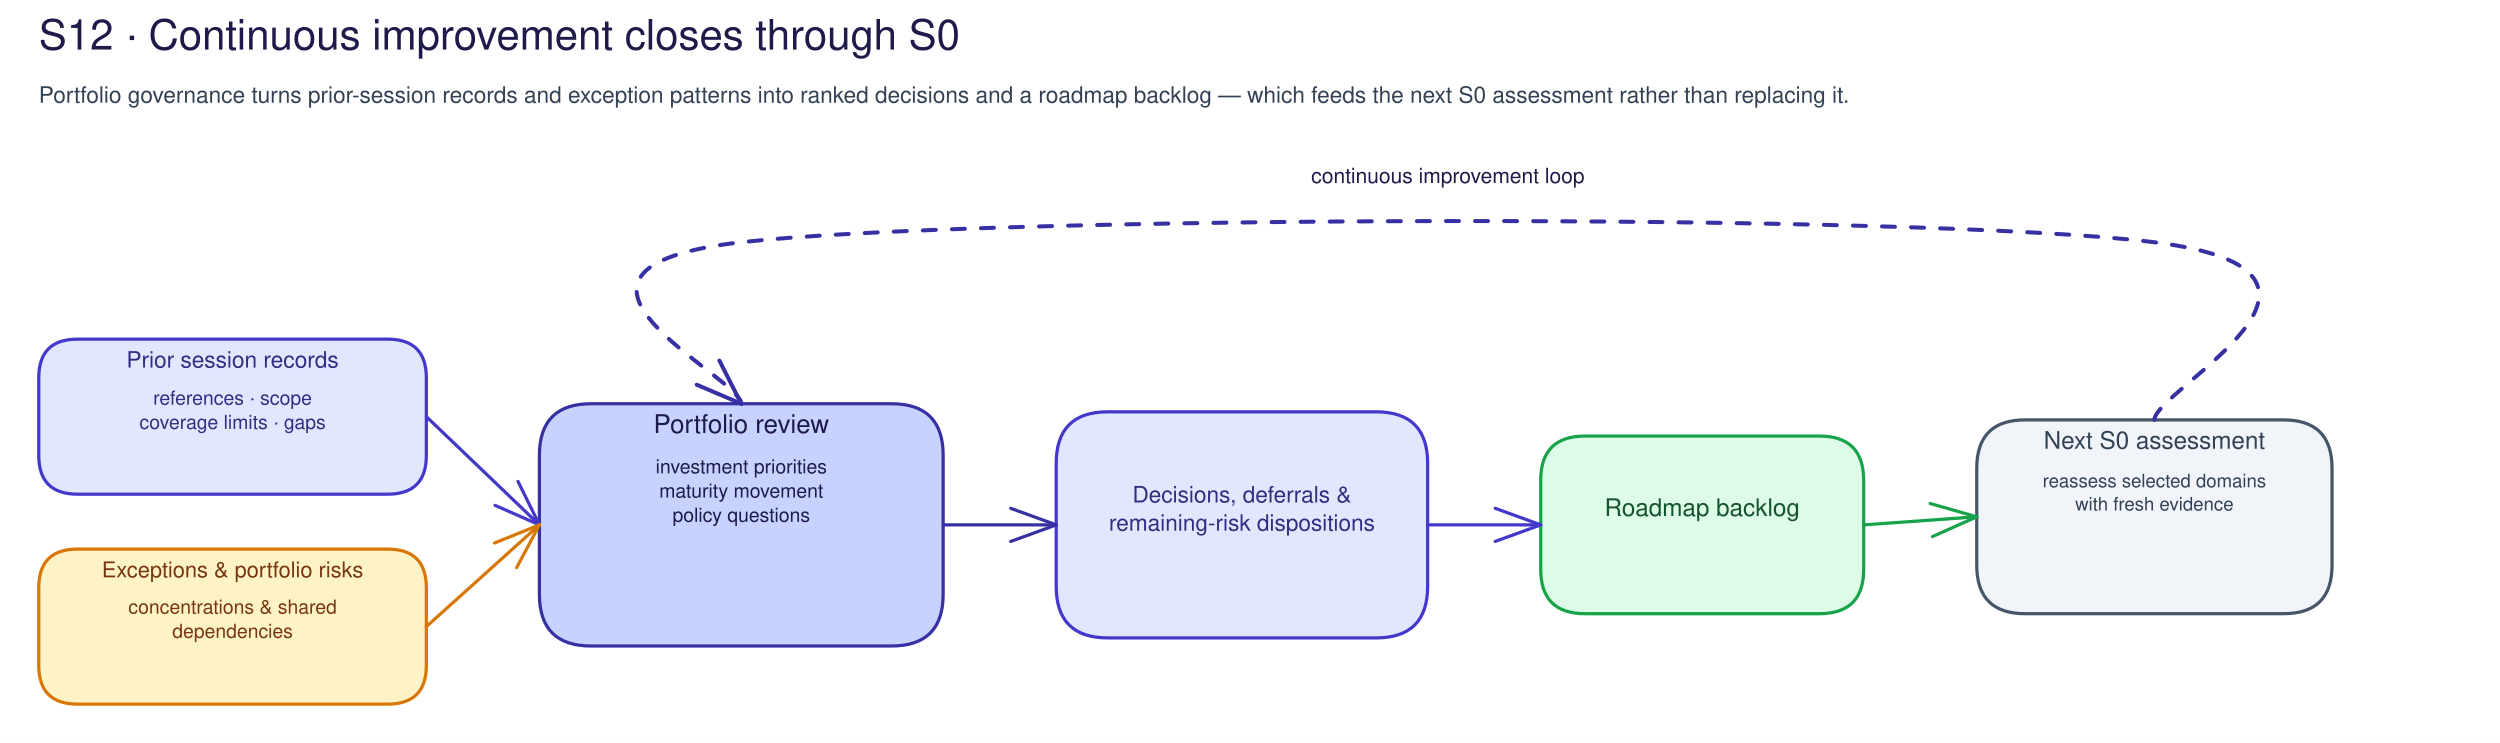
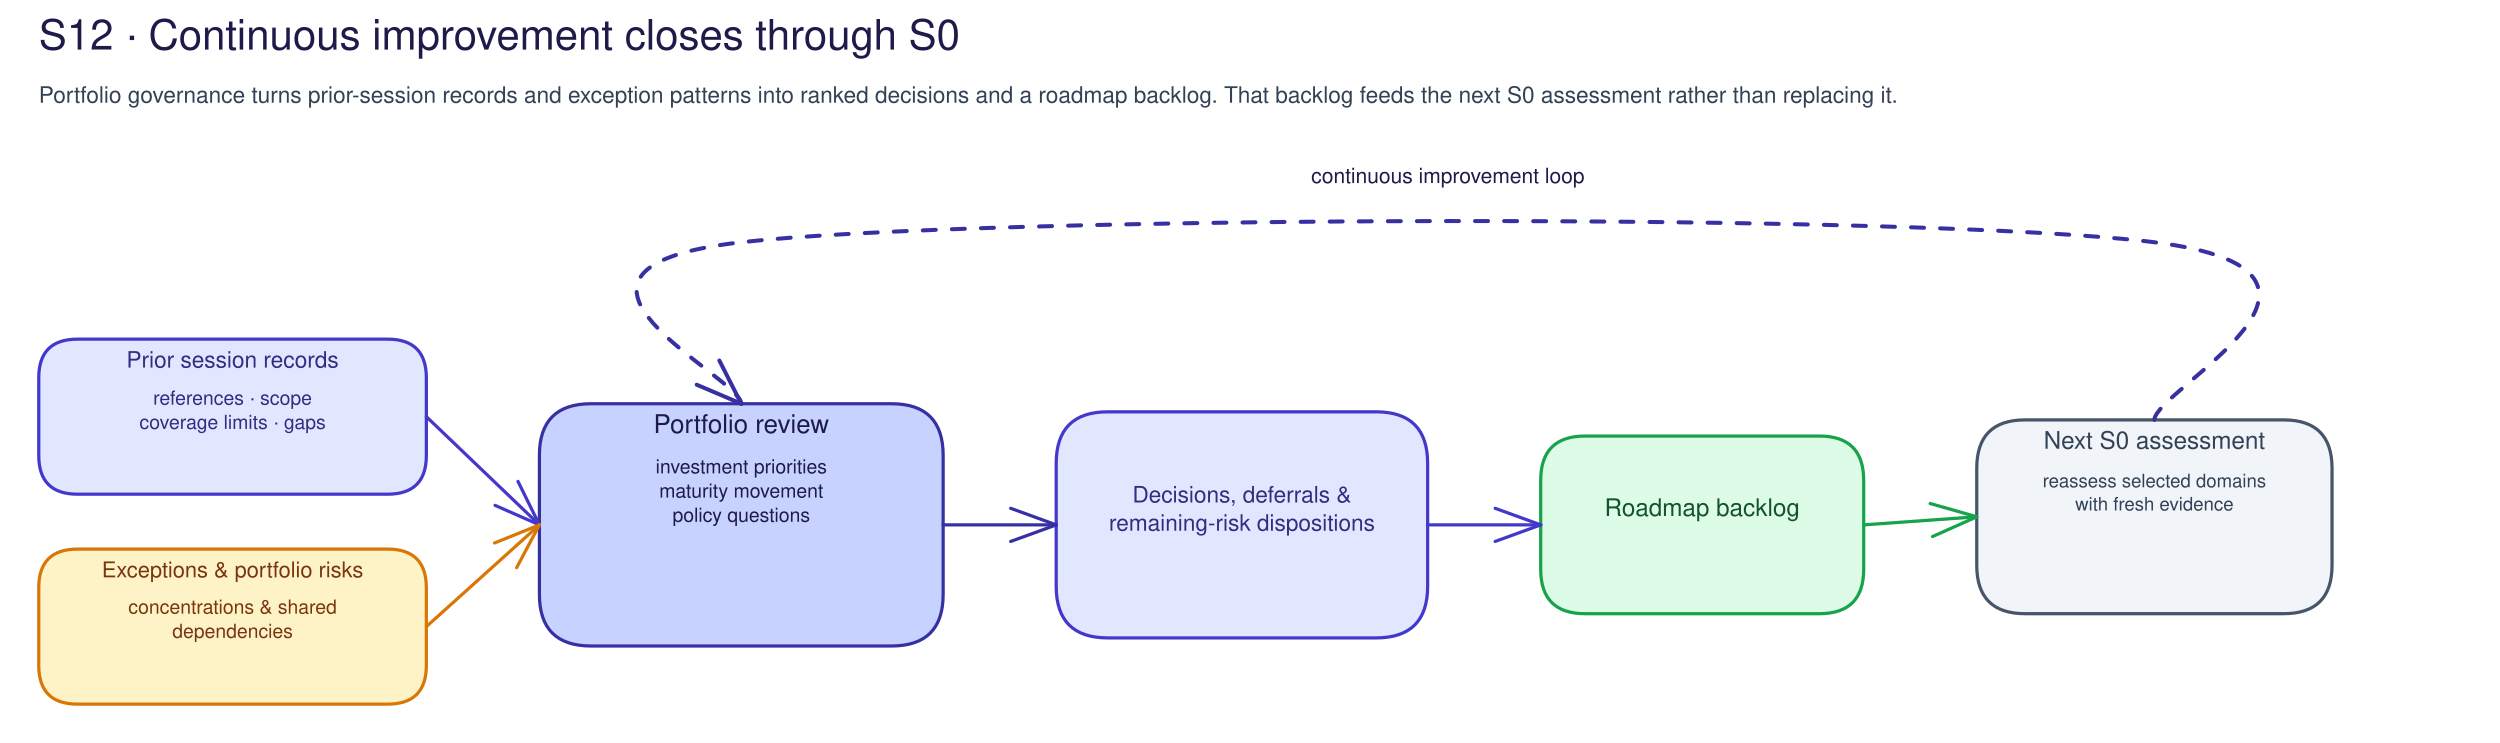
<svg xmlns="http://www.w3.org/2000/svg" version="1.1" viewBox="0 0 1548 460" width="1548" height="460">
  <defs>
    <style class="style-fonts">
      @font-face {
        font-family: "Virgil";
        src: url("https://unpkg.com/@excalidraw/excalidraw@undefined/dist/excalidraw-assets/Virgil.woff2");
      }
      @font-face {
        font-family: "Cascadia";
        src: url("https://unpkg.com/@excalidraw/excalidraw@undefined/dist/excalidraw-assets/Cascadia.woff2");
      }
      @font-face {
        font-family: "Assistant";
        src: url("https://unpkg.com/@excalidraw/excalidraw@undefined/dist/excalidraw-assets/Assistant-Regular.woff2");
      }
    </style>
  </defs>
  <rect x="0" y="0" width="1548" height="460" fill="#ffffff" />
  <g transform="translate(24 24) rotate(0 750 16.25)">
    <text x="0" y="0" font-family="Helvetica, Segoe UI Emoji" font-size="26px" fill="#1e1b4b" text-anchor="start" style="white-space: pre;" direction="ltr" dominant-baseline="text-before-edge">S12 · Continuous improvement closes through S0</text>
  </g>
  <g transform="translate(24 60) rotate(0 750 8.75)">
-     <text x="0" y="0" font-family="Helvetica, Segoe UI Emoji" font-size="14px" fill="#334155" text-anchor="start" style="white-space: pre;" direction="ltr" dominant-baseline="text-before-edge">Portfolio governance turns prior-session records and exception patterns into ranked decisions and a roadmap backlog — which feeds the next S0 assessment rather than replacing it.</text>
+     <text x="0" y="0" font-family="Helvetica, Segoe UI Emoji" font-size="14px" fill="#334155" text-anchor="start" style="white-space: pre;" direction="ltr" dominant-baseline="text-before-edge">Portfolio governance turns prior-session records and exception patterns into ranked decisions and a roadmap backlog. That backlog feeds the next S0 assessment rather than replacing it.</text>
  </g>
  <g stroke-linecap="round" transform="translate(24 210) rotate(0 120 48)">
    <path d="M24 0 C91.59 0, 159.18 0, 216 0 C232 0, 240 8, 240 24 C240 42.43, 240 60.87, 240 72 C240 88, 232 96, 216 96 C161.53 96, 107.06 96, 24 96 C8 96, 0 88, 0 72 C0 60.63, 0 49.26, 0 24 C0 8, 8 0, 24 0" stroke="none" stroke-width="0" fill="#e0e7ff" />
    <path d="M24 0 C66.18 0, 108.36 0, 216 0 M24 0 C63.34 0, 102.68 0, 216 0 M216 0 C232 0, 240 8, 240 24 M216 0 C232 0, 240 8, 240 24 M240 24 C240 37.32, 240 50.65, 240 72 M240 24 C240 38.21, 240 52.42, 240 72 M240 72 C240 88, 232 96, 216 96 M240 72 C240 88, 232 96, 216 96 M216 96 C165.87 96, 115.73 96, 24 96 M216 96 C156.7 96, 97.39 96, 24 96 M24 96 C8 96, 0 88, 0 72 M24 96 C8 96, 0 88, 0 72 M0 72 C0 57.04, 0 42.08, 0 24 M0 72 C0 53.69, 0 35.38, 0 24 M0 24 C0 8, 8 0, 24 0 M0 24 C0 8, 8 0, 24 0" stroke="#4338ca" stroke-width="2" fill="none" />
  </g>
  <g transform="translate(30 224) rotate(0 114 8.75)">
    <text x="114" y="0" font-family="Helvetica, Segoe UI Emoji" font-size="14px" fill="#312e81" text-anchor="middle" style="white-space: pre;" direction="ltr" dominant-baseline="text-before-edge">Prior session records</text>
  </g>
  <g transform="translate(30 247.5) rotate(0 114 15)">
    <text x="114" y="0" font-family="Helvetica, Segoe UI Emoji" font-size="12px" fill="#312e81" text-anchor="middle" style="white-space: pre;" direction="ltr" dominant-baseline="text-before-edge">references · scope</text>
    <text x="114" y="15" font-family="Helvetica, Segoe UI Emoji" font-size="12px" fill="#312e81" text-anchor="middle" style="white-space: pre;" direction="ltr" dominant-baseline="text-before-edge">coverage limits · gaps</text>
  </g>
  <g stroke-linecap="round" transform="translate(24 340) rotate(0 120 48)">
    <path d="M24 0 C99.14 0, 174.29 0, 216 0 C232 0, 240 8, 240 24 C240 35.95, 240 47.9, 240 72 C240 88, 232 96, 216 96 C144.69 96, 73.38 96, 24 96 C8 96, 0 88, 0 72 C0 59.86, 0 47.71, 0 24 C0 8, 8 0, 24 0" stroke="none" stroke-width="0" fill="#fef3c7" />
    <path d="M24 0 C66.22 0, 108.44 0, 216 0 M24 0 C67.9 0, 111.8 0, 216 0 M216 0 C232 0, 240 8, 240 24 M216 0 C232 0, 240 8, 240 24 M240 24 C240 34.21, 240 44.42, 240 72 M240 24 C240 36.29, 240 48.57, 240 72 M240 72 C240 88, 232 96, 216 96 M240 72 C240 88, 232 96, 216 96 M216 96 C154.68 96, 93.36 96, 24 96 M216 96 C144.32 96, 72.64 96, 24 96 M24 96 C8 96, 0 88, 0 72 M24 96 C8 96, 0 88, 0 72 M0 72 C0 54.83, 0 37.67, 0 24 M0 72 C0 53.24, 0 34.47, 0 24 M0 24 C0 8, 8 0, 24 0 M0 24 C0 8, 8 0, 24 0" stroke="#d97706" stroke-width="2" fill="none" />
  </g>
  <g transform="translate(30 354) rotate(0 114 8.4375)">
    <text x="114" y="0" font-family="Helvetica, Segoe UI Emoji" font-size="13.5px" fill="#78350f" text-anchor="middle" style="white-space: pre;" direction="ltr" dominant-baseline="text-before-edge">Exceptions &amp; portfolio risks</text>
  </g>
  <g transform="translate(30 376.875) rotate(0 114 15)">
    <text x="114" y="0" font-family="Helvetica, Segoe UI Emoji" font-size="12px" fill="#78350f" text-anchor="middle" style="white-space: pre;" direction="ltr" dominant-baseline="text-before-edge">concentrations &amp; shared</text>
    <text x="114" y="15" font-family="Helvetica, Segoe UI Emoji" font-size="12px" fill="#78350f" text-anchor="middle" style="white-space: pre;" direction="ltr" dominant-baseline="text-before-edge">dependencies</text>
  </g>
  <g stroke-linecap="round" transform="translate(334 250) rotate(0 125 75)">
    <path d="M32 0 C74.92 0, 117.83 0, 218 0 C239.33 0, 250 10.67, 250 32 C250 59, 250 85.99, 250 118 C250 139.33, 239.33 150, 218 150 C169.8 150, 121.6 150, 32 150 C10.67 150, 0 139.33, 0 118 C0 94.86, 0 71.72, 0 32 C0 10.67, 10.67 0, 32 0" stroke="none" stroke-width="0" fill="#c7d2fe" />
    <path d="M32 0 C72.93 0, 113.87 0, 218 0 M32 0 C78.94 0, 125.89 0, 218 0 M218 0 C239.33 0, 250 10.67, 250 32 M218 0 C239.33 0, 250 10.67, 250 32 M250 32 C250 61.91, 250 91.82, 250 118 M250 32 C250 50.56, 250 69.13, 250 118 M250 118 C250 139.33, 239.33 150, 218 150 M250 118 C250 139.33, 239.33 150, 218 150 M218 150 C147.76 150, 77.53 150, 32 150 M218 150 C173.77 150, 129.55 150, 32 150 M32 150 C10.67 150, 0 139.33, 0 118 M32 150 C10.67 150, 0 139.33, 0 118 M0 118 C0 100.49, 0 82.98, 0 32 M0 118 C0 100.76, 0 83.53, 0 32 M0 32 C0 10.67, 10.67 0, 32 0 M0 32 C0 10.67, 10.67 0, 32 0" stroke="#3730a3" stroke-width="2" fill="none" />
  </g>
  <g transform="translate(340 264) rotate(0 119 10)">
    <text x="119" y="0" font-family="Helvetica, Segoe UI Emoji" font-size="16px" fill="#1e1b4b" text-anchor="middle" style="white-space: pre;" direction="ltr" dominant-baseline="text-before-edge">Portfolio review</text>
  </g>
  <g transform="translate(340 290) rotate(0 119 22.5)">
    <text x="119" y="0" font-family="Helvetica, Segoe UI Emoji" font-size="12px" fill="#1e1b4b" text-anchor="middle" style="white-space: pre;" direction="ltr" dominant-baseline="text-before-edge">investment priorities</text>
    <text x="119" y="15" font-family="Helvetica, Segoe UI Emoji" font-size="12px" fill="#1e1b4b" text-anchor="middle" style="white-space: pre;" direction="ltr" dominant-baseline="text-before-edge">maturity movement</text>
    <text x="119" y="30" font-family="Helvetica, Segoe UI Emoji" font-size="12px" fill="#1e1b4b" text-anchor="middle" style="white-space: pre;" direction="ltr" dominant-baseline="text-before-edge">policy questions</text>
  </g>
  <g stroke-linecap="round">
    <g transform="translate(264 258) rotate(0 35 33.5)">
      <path d="M0 0 C15.42 14.76, 30.84 29.52, 70 67 M0 0 C19.33 18.5, 38.66 37, 70 67" stroke="#4338ca" stroke-width="2" fill="none" />
    </g>
    <g transform="translate(264 258) rotate(0 35 33.5)">
      <path d="M42.54 54.92 C48.59 57.58, 54.64 60.24, 70 67 M42.54 54.92 C50.12 58.26, 57.7 61.59, 70 67" stroke="#4338ca" stroke-width="2" fill="none" />
    </g>
    <g transform="translate(264 258) rotate(0 35 33.5)">
      <path d="M56.73 40.09 C59.65 46.02, 62.58 51.95, 70 67 M56.73 40.09 C60.39 47.52, 64.06 54.95, 70 67" stroke="#4338ca" stroke-width="2" fill="none" />
    </g>
  </g>
  <mask />
  <g stroke-linecap="round">
    <g transform="translate(264 388) rotate(0 35 -31.5)">
      <path d="M0 0 C15.42 -13.88, 30.85 -27.76, 70 -63 M0 0 C19.88 -17.89, 39.77 -35.79, 70 -63" stroke="#d97706" stroke-width="2" fill="none" />
    </g>
    <g transform="translate(264 388) rotate(0 35 -31.5)">
      <path d="M55.91 -36.51 C59.01 -42.35, 62.12 -48.19, 70 -63 M55.91 -36.51 C59.91 -44.04, 63.91 -51.56, 70 -63" stroke="#d97706" stroke-width="2" fill="none" />
    </g>
    <g transform="translate(264 388) rotate(0 35 -31.5)">
      <path d="M42.18 -51.77 C48.31 -54.24, 54.44 -56.72, 70 -63 M42.18 -51.77 C50.08 -54.96, 57.98 -58.15, 70 -63" stroke="#d97706" stroke-width="2" fill="none" />
    </g>
  </g>
  <mask />
  <g stroke-linecap="round" transform="translate(654 255) rotate(0 115 70)">
    <path d="M32 0 C70.12 0, 108.24 0, 198 0 C219.33 0, 230 10.67, 230 32 C230 53.95, 230 75.9, 230 108 C230 129.33, 219.33 140, 198 140 C141.78 140, 85.56 140, 32 140 C10.67 140, 0 129.33, 0 108 C0 85.51, 0 63.02, 0 32 C0 10.67, 10.67 0, 32 0" stroke="none" stroke-width="0" fill="#e0e7ff" />
    <path d="M32 0 C68.58 0, 105.17 0, 198 0 M32 0 C80.46 0, 128.93 0, 198 0 M198 0 C219.33 0, 230 10.67, 230 32 M198 0 C219.33 0, 230 10.67, 230 32 M230 32 C230 60.34, 230 88.69, 230 108 M230 32 C230 53.46, 230 74.93, 230 108 M230 108 C230 129.33, 219.33 140, 198 140 M230 108 C230 129.33, 219.33 140, 198 140 M198 140 C152.4 140, 106.81 140, 32 140 M198 140 C140.7 140, 83.39 140, 32 140 M32 140 C10.67 140, 0 129.33, 0 108 M32 140 C10.67 140, 0 129.33, 0 108 M0 108 C0 86.7, 0 65.4, 0 32 M0 108 C0 81.43, 0 54.86, 0 32 M0 32 C0 10.67, 10.67 0, 32 0 M0 32 C0 10.67, 10.67 0, 32 0" stroke="#4338ca" stroke-width="2" fill="none" />
  </g>
  <g transform="translate(654 307.5) rotate(0 115 17.5)">
    <text x="115" y="0" font-family="Helvetica, Segoe UI Emoji" font-size="14px" fill="#312e81" text-anchor="middle" style="white-space: pre;" direction="ltr" dominant-baseline="text-before-edge">Decisions, deferrals &amp;</text>
    <text x="115" y="17.5" font-family="Helvetica, Segoe UI Emoji" font-size="14px" fill="#312e81" text-anchor="middle" style="white-space: pre;" direction="ltr" dominant-baseline="text-before-edge">remaining-risk dispositions</text>
  </g>
  <g stroke-linecap="round" transform="translate(954 270) rotate(0 100 55)">
    <path d="M27.5 0 C83.93 0, 140.37 0, 172.5 0 C190.83 0, 200 9.17, 200 27.5 C200 49.43, 200 71.37, 200 82.5 C200 100.83, 190.83 110, 172.5 110 C124.58 110, 76.66 110, 27.5 110 C9.17 110, 0 100.83, 0 82.5 C0 65.63, 0 48.77, 0 27.5 C0 9.17, 9.17 0, 27.5 0" stroke="none" stroke-width="0" fill="#dcfce7" />
    <path d="M27.5 0 C59.47 0, 91.45 0, 172.5 0 M27.5 0 C72.13 0, 116.76 0, 172.5 0 M172.5 0 C190.83 0, 200 9.17, 200 27.5 M172.5 0 C190.83 0, 200 9.17, 200 27.5 M200 27.5 C200 41.97, 200 56.43, 200 82.5 M200 27.5 C200 48.9, 200 70.29, 200 82.5 M200 82.5 C200 100.83, 190.83 110, 172.5 110 M200 82.5 C200 100.83, 190.83 110, 172.5 110 M172.5 110 C127.04 110, 81.58 110, 27.5 110 M172.5 110 C116.22 110, 59.93 110, 27.5 110 M27.5 110 C9.17 110, 0 100.83, 0 82.5 M27.5 110 C9.17 110, 0 100.83, 0 82.5 M0 82.5 C0 65.4, 0 48.3, 0 27.5 M0 82.5 C0 66.59, 0 50.68, 0 27.5 M0 27.5 C0 9.17, 9.17 0, 27.5 0 M0 27.5 C0 9.17, 9.17 0, 27.5 0" stroke="#16a34a" stroke-width="2" fill="none" />
  </g>
  <g transform="translate(954 315.625) rotate(0 100 9.375)">
    <text x="100" y="0" font-family="Helvetica, Segoe UI Emoji" font-size="15px" fill="#14532d" text-anchor="middle" style="white-space: pre;" direction="ltr" dominant-baseline="text-before-edge">Roadmap backlog</text>
  </g>
  <g stroke-linecap="round" transform="translate(1224 260) rotate(0 110 60)">
    <path d="M30 0 C85.8 0, 141.61 0, 190 0 C210 0, 220 10, 220 30 C220 48.52, 220 67.05, 220 90 C220 110, 210 120, 190 120 C138.43 120, 86.86 120, 30 120 C10 120, 0 110, 0 90 C0 70.96, 0 51.91, 0 30 C0 10, 10 0, 30 0" stroke="none" stroke-width="0" fill="#f1f5f9" />
    <path d="M30 0 C65.3 0, 100.6 0, 190 0 M30 0 C81.78 0, 133.55 0, 190 0 M190 0 C210 0, 220 10, 220 30 M190 0 C210 0, 220 10, 220 30 M220 30 C220 51.19, 220 72.37, 220 90 M220 30 C220 47.74, 220 65.48, 220 90 M220 90 C220 110, 210 120, 190 120 M220 90 C220 110, 210 120, 190 120 M190 120 C133.63 120, 77.25 120, 30 120 M190 120 C153.02 120, 116.04 120, 30 120 M30 120 C10 120, 0 110, 0 90 M30 120 C10 120, 0 110, 0 90 M0 90 C0 69.51, 0 49.01, 0 30 M0 90 C0 76.26, 0 62.53, 0 30 M0 30 C0 10, 10 0, 30 0 M0 30 C0 10, 10 0, 30 0" stroke="#475569" stroke-width="2" fill="none" />
  </g>
  <g transform="translate(1230 274) rotate(0 104 9.375)">
    <text x="104" y="0" font-family="Helvetica, Segoe UI Emoji" font-size="15px" fill="#334155" text-anchor="middle" style="white-space: pre;" direction="ltr" dominant-baseline="text-before-edge">Next S0 assessment</text>
  </g>
  <g transform="translate(1230 298.75) rotate(0 104 14.375)">
    <text x="104" y="0" font-family="Helvetica, Segoe UI Emoji" font-size="11.5px" fill="#334155" text-anchor="middle" style="white-space: pre;" direction="ltr" dominant-baseline="text-before-edge">reassess selected domains</text>
    <text x="104" y="14.375" font-family="Helvetica, Segoe UI Emoji" font-size="11.5px" fill="#334155" text-anchor="middle" style="white-space: pre;" direction="ltr" dominant-baseline="text-before-edge">with fresh evidence</text>
  </g>
  <g stroke-linecap="round">
    <g transform="translate(584 325) rotate(0 35 0)">
      <path d="M0 0 C15.46 0, 30.92 0, 70 0 M0 0 C24.31 0, 48.63 0, 70 0" stroke="#3730a3" stroke-width="2" fill="none" />
    </g>
    <g transform="translate(584 325) rotate(0 35 0)">
      <path d="M41.81 10.26 C48.03 7.99, 54.26 5.73, 70 0 M41.81 10.26 C51.6 6.7, 61.39 3.13, 70 0" stroke="#3730a3" stroke-width="2" fill="none" />
    </g>
    <g transform="translate(584 325) rotate(0 35 0)">
      <path d="M41.81 -10.26 C48.03 -7.99, 54.26 -5.73, 70 0 M41.81 -10.26 C51.6 -6.7, 61.39 -3.13, 70 0" stroke="#3730a3" stroke-width="2" fill="none" />
    </g>
  </g>
  <mask />
  <g stroke-linecap="round">
    <g transform="translate(884 325) rotate(0 35 0)">
      <path d="M0 0 C15.46 0, 30.92 0, 70 0 M0 0 C24.87 0, 49.74 0, 70 0" stroke="#4338ca" stroke-width="2" fill="none" />
    </g>
    <g transform="translate(884 325) rotate(0 35 0)">
      <path d="M41.81 10.26 C48.04 7.99, 54.26 5.73, 70 0 M41.81 10.26 C51.82 6.62, 61.84 2.97, 70 0" stroke="#4338ca" stroke-width="2" fill="none" />
    </g>
    <g transform="translate(884 325) rotate(0 35 0)">
      <path d="M41.81 -10.26 C48.04 -7.99, 54.26 -5.73, 70 0 M41.81 -10.26 C51.82 -6.62, 61.84 -2.97, 70 0" stroke="#4338ca" stroke-width="2" fill="none" />
    </g>
  </g>
  <mask />
  <g stroke-linecap="round">
    <g transform="translate(1154 325) rotate(0 35 -2.5)">
      <path d="M0 0 C15.47 -1.1, 30.93 -2.21, 70 -5 M0 0 C25.42 -1.82, 50.84 -3.63, 70 -5" stroke="#16a34a" stroke-width="2" fill="none" />
    </g>
    <g transform="translate(1154 325) rotate(0 35 -2.5)">
      <path d="M42.61 7.24 C48.66 4.54, 54.71 1.83, 70 -5 M42.61 7.24 C52.56 2.8, 62.51 -1.65, 70 -5" stroke="#16a34a" stroke-width="2" fill="none" />
    </g>
    <g transform="translate(1154 325) rotate(0 35 -2.5)">
      <path d="M41.15 -13.23 C47.52 -11.41, 53.9 -9.59, 70 -5 M41.15 -13.23 C51.63 -10.24, 62.11 -7.25, 70 -5" stroke="#16a34a" stroke-width="2" fill="none" />
    </g>
  </g>
  <mask />
  <g stroke-linecap="round">
    <g transform="translate(1334 260) rotate(0 -437.5 -55)">
      <path d="M0 0 C0 -18.33, 145.83 -91.67, 0 -110 C-145.83 -128.33, -729.17 -126.67, -875 -110 C-1020.83 -93.33, -875 -26.67, -875 -10" stroke="#3730a3" stroke-width="2.5" fill="none" stroke-dasharray="8 10" />
    </g>
    <g transform="translate(1334 260) rotate(0 -437.5 -55)">
      <path d="M-902.59 -21.77 C-896.49 -19.17, -890.4 -16.57, -875 -10" stroke="#3730a3" stroke-width="2.5" fill="none" />
    </g>
    <g transform="translate(1334 260) rotate(0 -437.5 -55)">
      <path d="M-888.57 -36.76 C-885.57 -30.84, -882.57 -24.93, -875 -10" stroke="#3730a3" stroke-width="2.5" fill="none" />
    </g>
  </g>
  <mask />
  <g transform="translate(746.5 110) rotate(0 150 8.125)">
    <text x="150" y="0" font-family="Helvetica, Segoe UI Emoji" font-size="13px" fill="#1e1b4b" text-anchor="middle" style="white-space: pre;" direction="ltr" dominant-baseline="text-before-edge">continuous improvement loop</text>
  </g>
</svg>
